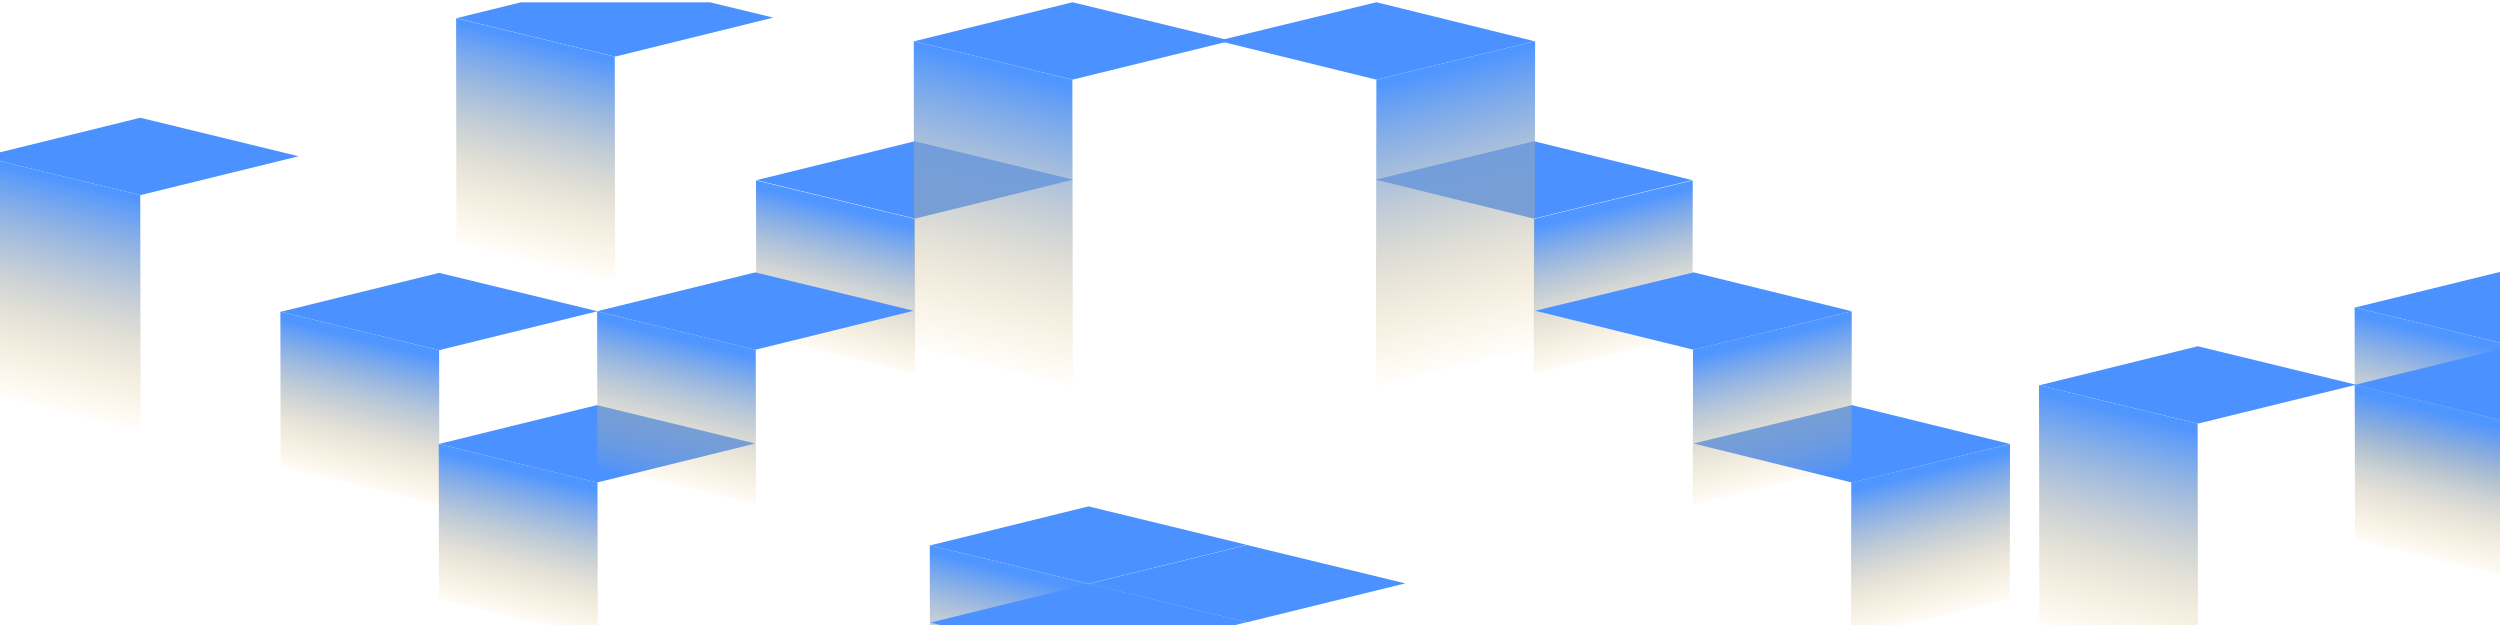
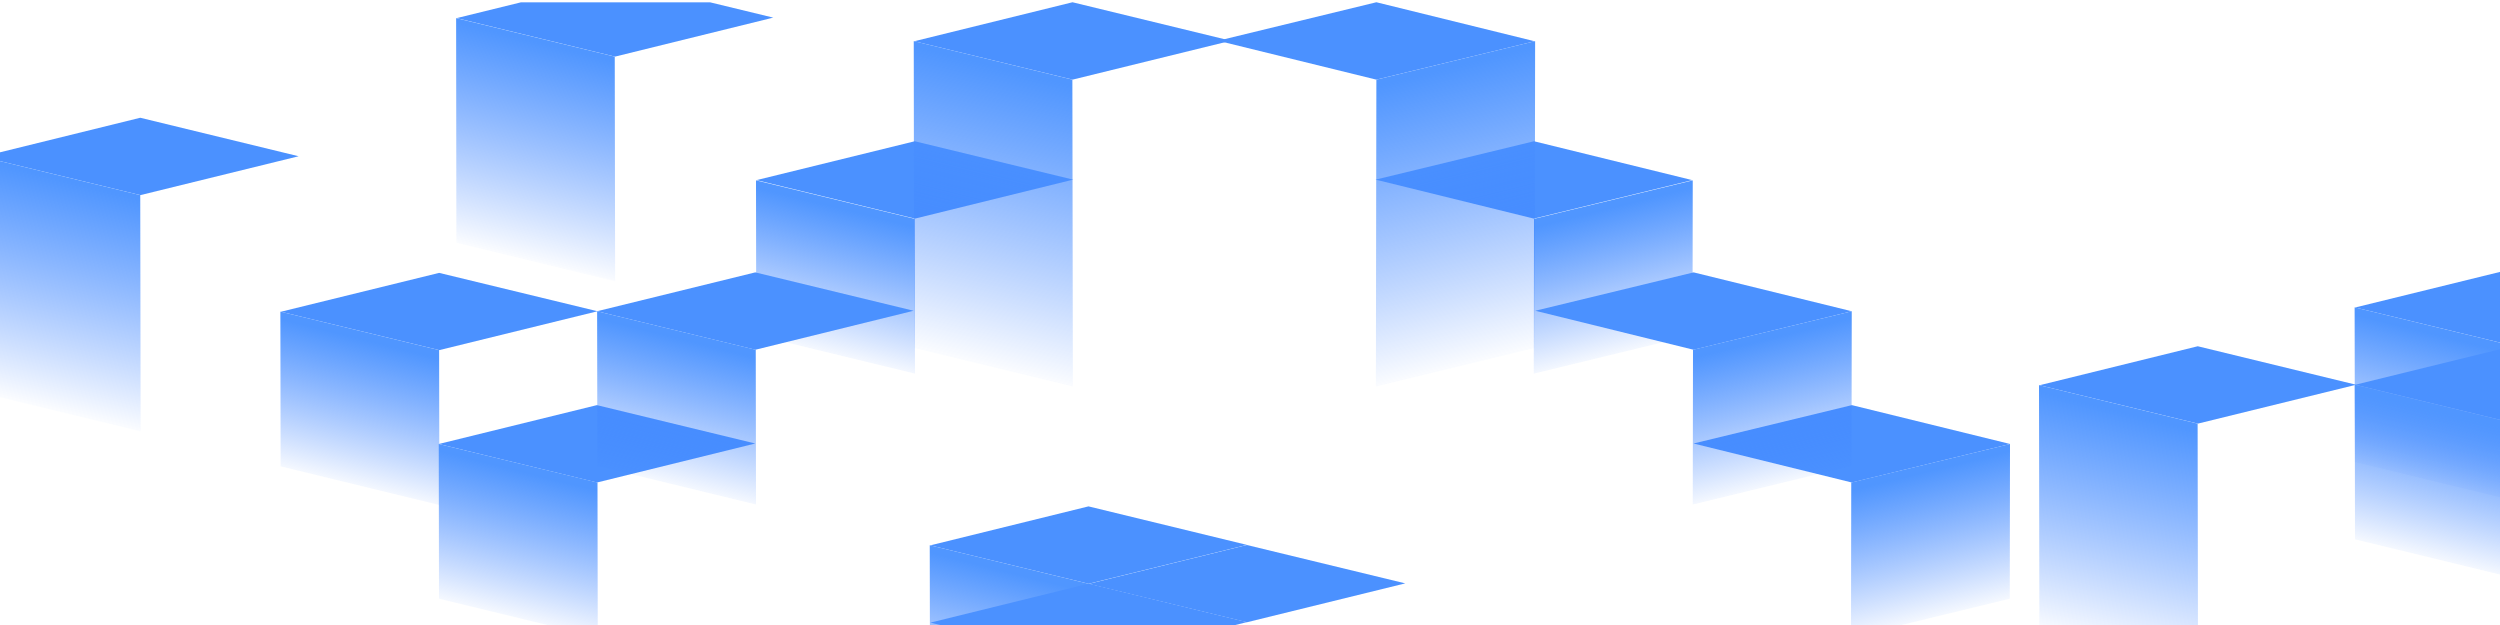
<svg xmlns="http://www.w3.org/2000/svg" xmlns:xlink="http://www.w3.org/1999/xlink" x="0px" y="0px" viewBox="0 0 2000 500" style="enable-background:new 0 0 2000 500;" xml:space="preserve">
  <style type="text/css">
	.abstract-shapes-15-0{clip-path:url(#abstractShapes15ID);fill:#4b91ff;}
	.abstract-shapes-15-1{clip-path:url(#abstractShapes15ID);fill:url(#abstractShapes15ID3);}
	.abstract-shapes-15-2{clip-path:url(#abstractShapes15ID);fill:url(#abstractShapes15ID4);}
	.abstract-shapes-15-3{clip-path:url(#abstractShapes15ID);fill:url(#abstractShapes15ID5);}
	.abstract-shapes-15-4{clip-path:url(#abstractShapes15ID);fill:url(#abstractShapes15ID6);}
	.abstract-shapes-15-5{clip-path:url(#abstractShapes15ID);fill:url(#abstractShapes15ID7);}
	.abstract-shapes-15-6{clip-path:url(#abstractShapes15ID);fill:url(#abstractShapes15ID8);}
	.abstract-shapes-15-7{clip-path:url(#abstractShapes15ID);fill:url(#abstractShapes15ID9);}
	.abstract-shapes-15-8{clip-path:url(#abstractShapes15ID);fill:url(#abstractShapes15ID10);}
	.abstract-shapes-15-9{clip-path:url(#abstractShapes15ID);fill:url(#abstractShapes15ID11);}
	.abstract-shapes-15-10{clip-path:url(#abstractShapes15ID);fill:url(#abstractShapes15ID12);}
	.abstract-shapes-15-11{clip-path:url(#abstractShapes15ID);fill:url(#abstractShapes15ID13);}
	.abstract-shapes-15-12{clip-path:url(#abstractShapes15ID);fill:url(#abstractShapes15ID14);}
	.abstract-shapes-15-13{clip-path:url(#abstractShapes15ID);fill:url(#abstractShapes15ID15);}
	.abstract-shapes-15-14{clip-path:url(#abstractShapes15ID);fill:url(#abstractShapes15ID16);}
	.abstract-shapes-15-15{clip-path:url(#abstractShapes15ID);fill:url(#abstractShapes15ID17);}
</style>
  <g>
    <defs>
      <rect id="abstractShapes15ID1" y="1.8" transform="matrix(-1 -4.489621e-11 4.489621e-11 -1 2000 504.4521)" width="2000" height="500.8" />
    </defs>
    <clipPath id="abstractShapes15ID">
      <use xlink:href="#abstractShapes15ID1" style="overflow:visible;" />
    </clipPath>
    <linearGradient id="abstractShapes15ID3" gradientUnits="userSpaceOnUse" x1="5220.988" y1="8378.657" x2="5191.778" y2="8495.817" gradientTransform="matrix(-1 2.364263e-05 -2.364263e-05 -1 5493.074 8770.009)">
-       <stop offset="0" style="stop-color:#f8c259;stop-opacity:0" />
+       <stop offset="0" style="stop-color:#377DFF;stop-opacity:0" />
      <stop offset="1" style="stop-color:#5096ff" />
    </linearGradient>
    <polygon class="abstract-shapes-15-1" points="224.5,373.1 351.5,404 351.3,280.1 224.3,249.3  " />
    <polygon class="abstract-shapes-15-0" points="351.3,218.3 224.7,249.4 351.4,280.1 478,249  " />
    <linearGradient id="abstractShapes15ID4" gradientUnits="userSpaceOnUse" x1="5472.559" y1="8451.684" x2="5443.349" y2="8568.844" gradientTransform="matrix(-1 0 0 -1 6124.845 8737.96)">
-       <stop offset="0" style="stop-color:#f8c259;stop-opacity:0" />
+       <stop offset="0" style="stop-color:#377DFF;stop-opacity:0" />
      <stop offset="1" style="stop-color:#5096ff" />
    </linearGradient>
    <polygon class="abstract-shapes-15-2" points="605,268.1 732,298.9 731.8,175.1 604.8,144.3  " />
    <polygon class="abstract-shapes-15-0" points="731.8,113 605.2,144.1 731.9,174.9 858.5,143.7  " />
    <linearGradient id="abstractShapes15ID5" gradientUnits="userSpaceOnUse" x1="-3932.058" y1="115.26" x2="-3961.268" y2="232.42" gradientTransform="matrix(-1 0 0 -1 -2000.86 503.15)">
-       <stop offset="0" style="stop-color:#f8c259;stop-opacity:0" />
+       <stop offset="0" style="stop-color:#377DFF;stop-opacity:0" />
      <stop offset="1" style="stop-color:#5096ff" />
    </linearGradient>
    <polygon class="abstract-shapes-15-3" points="1883.9,369.7 2010.9,400.5 2010.7,276.7 1883.7,245.9  " />
    <polygon class="abstract-shapes-15-0" points="2010.7,214.9 1884.1,246 2010.8,276.7 2137.4,245.6  " />
    <linearGradient id="abstractShapes15ID6" gradientUnits="userSpaceOnUse" x1="-2765.389" y1="211.305" x2="-2823.206" y2="443.186" gradientTransform="matrix(-1 0 0 -1 -2000.86 503.15)">
-       <stop offset="0" style="stop-color:#f8c259;stop-opacity:0" />
+       <stop offset="0" style="stop-color:#377DFF;stop-opacity:0" />
      <stop offset="1" style="stop-color:#5096ff" />
    </linearGradient>
    <polygon class="abstract-shapes-15-4" points="731.3,278.4 858.3,309.2 857.9,63.7 731,32.9  " />
    <polygon class="abstract-shapes-15-0" points="858,1.8 731.4,33 858.1,63.7 984.7,32.6  " />
    <linearGradient id="abstractShapes15ID7" gradientUnits="userSpaceOnUse" x1="5207.262" y1="8379.484" x2="5178.052" y2="8496.645" gradientTransform="matrix(-1 1.965122e-05 -1.965122e-05 -1 7138.602 8828.858)">
-       <stop offset="0" style="stop-color:#f8c259;stop-opacity:0" />
+       <stop offset="0" style="stop-color:#377DFF;stop-opacity:0" />
      <stop offset="1" style="stop-color:#5096ff" />
    </linearGradient>
    <polygon class="abstract-shapes-15-5" points="1884,431.5 2011,462.3 2010.8,338.5 1883.8,307.7  " />
    <polygon class="abstract-shapes-15-0" points="2010.8,276.7 1884.2,307.8 2010.9,338.5 2137.5,307.4  " />
    <polygon class="abstract-shapes-15-0" points="477.5,324.1 351,355.2 477.6,386 604.2,354.8  " />
    <linearGradient id="abstractShapes15ID8" gradientUnits="userSpaceOnUse" x1="5726.469" y1="8302.607" x2="5697.259" y2="8419.768" gradientTransform="matrix(-1 1.931079e-05 -1.931079e-05 -1 6124.98 8799.442)">
-       <stop offset="0" style="stop-color:#f8c259;stop-opacity:0" />
+       <stop offset="0" style="stop-color:#377DFF;stop-opacity:0" />
      <stop offset="1" style="stop-color:#5096ff" />
    </linearGradient>
    <polygon class="abstract-shapes-15-6" points="351.2,479 478.2,509.8 478,386 351,355.2  " />
    <polygon class="abstract-shapes-15-0" points="1758.2,277 1631.6,308.2 1758.3,338.9 1884.9,307.8  " />
    <linearGradient id="abstractShapes15ID9" gradientUnits="userSpaceOnUse" x1="-3671.345" y1="-15.069" x2="-3717.146" y2="168.633" gradientTransform="matrix(-1 0 0 -1 -2000.86 503.15)">
-       <stop offset="0" style="stop-color:#f8c259;stop-opacity:0" />
+       <stop offset="0" style="stop-color:#377DFF;stop-opacity:0" />
      <stop offset="1" style="stop-color:#5096ff" />
    </linearGradient>
    <polygon class="abstract-shapes-15-7" points="1631.5,502.5 1758.4,533.3 1758.1,338.9 1631.2,308.1  " />
    <polygon class="abstract-shapes-15-0" points="604.2,217.9 477.6,249 604.3,279.8 730.9,248.6  " />
    <linearGradient id="abstractShapes15ID10" gradientUnits="userSpaceOnUse" x1="5346.563" y1="8343.685" x2="5317.353" y2="8460.846" gradientTransform="matrix(-1 1.940399e-05 -1.940399e-05 -1 5871.725 8734.32)">
-       <stop offset="0" style="stop-color:#f8c259;stop-opacity:0" />
+       <stop offset="0" style="stop-color:#377DFF;stop-opacity:0" />
      <stop offset="1" style="stop-color:#5096ff" />
    </linearGradient>
    <polygon class="abstract-shapes-15-8" points="477.9,372.8 604.8,403.6 604.6,279.8 477.7,249  " />
    <linearGradient id="abstractShapes15ID11" gradientUnits="userSpaceOnUse" x1="5207.209" y1="8379.415" x2="5177.999" y2="8496.574" gradientTransform="matrix(-1 4.326975e-05 -4.326975e-05 -1 5998.805 8957.357)">
-       <stop offset="0" style="stop-color:#f8c259;stop-opacity:0" />
+       <stop offset="0" style="stop-color:#377DFF;stop-opacity:0" />
      <stop offset="1" style="stop-color:#5096ff" />
    </linearGradient>
    <polygon class="abstract-shapes-15-9" points="744,560 870.9,590.8 870.8,467 743.8,436.2  " />
    <polygon class="abstract-shapes-15-0" points="870.9,466.9 744.3,498.1 871,528.8 997.6,497.7  " />
    <polygon class="abstract-shapes-15-0" points="870.8,405.1 744.2,436.3 870.9,467 997.5,435.9  " />
    <polygon class="abstract-shapes-15-0" points="997.5,436 870.9,467.1 997.6,497.8 1124.2,466.7  " />
    <polygon class="abstract-shapes-15-0" points="491.9,-16.6 365.3,14.5 492,45.3 618.6,14.1  " />
    <linearGradient id="abstractShapes15ID12" gradientUnits="userSpaceOnUse" x1="-2407.238" y1="294.765" x2="-2449.612" y2="464.693" gradientTransform="matrix(-1 0 0 -1 -2000.86 503.15)">
-       <stop offset="0" style="stop-color:#f8c259;stop-opacity:0" />
+       <stop offset="0" style="stop-color:#377DFF;stop-opacity:0" />
      <stop offset="1" style="stop-color:#5096ff" />
    </linearGradient>
    <polygon class="abstract-shapes-15-10" points="365.1,194.2 492.1,225 491.8,45.3 364.9,14.5  " />
    <polygon class="abstract-shapes-15-0" points="112.2,94.2 -14.4,125.4 112.3,156.1 238.9,125  " />
    <linearGradient id="abstractShapes15ID13" gradientUnits="userSpaceOnUse" x1="-2026.618" y1="175.478" x2="-2071.158" y2="354.118" gradientTransform="matrix(-1 0 0 -1 -2000.86 503.15)">
-       <stop offset="0" style="stop-color:#f8c259;stop-opacity:0" />
+       <stop offset="0" style="stop-color:#377DFF;stop-opacity:0" />
      <stop offset="1" style="stop-color:#5096ff" />
    </linearGradient>
    <polygon class="abstract-shapes-15-11" points="-14.5,314.3 112.5,345.1 112.2,156.1 -14.8,125.3  " />
    <linearGradient id="abstractShapes15ID14" gradientUnits="userSpaceOnUse" x1="5431.603" y1="8451.684" x2="5402.393" y2="8568.844" gradientTransform="matrix(1 0 0 -1 -4124.845 8737.96)">
-       <stop offset="0" style="stop-color:#f8c259;stop-opacity:0" />
+       <stop offset="0" style="stop-color:#377DFF;stop-opacity:0" />
      <stop offset="1" style="stop-color:#5096ff" />
    </linearGradient>
    <polygon class="abstract-shapes-15-12" points="1354.2,144.3 1227.2,175.1 1227,298.9 1354,268.1  " />
    <polygon class="abstract-shapes-15-0" points="1100.5,143.7 1227.1,174.9 1353.8,144.1 1227.2,113  " />
    <linearGradient id="abstractShapes15ID15" gradientUnits="userSpaceOnUse" x1="-2806.345" y1="211.305" x2="-2864.163" y2="443.186" gradientTransform="matrix(1 0 0 -1 4000.86 503.15)">
-       <stop offset="0" style="stop-color:#f8c259;stop-opacity:0" />
+       <stop offset="0" style="stop-color:#377DFF;stop-opacity:0" />
      <stop offset="1" style="stop-color:#5096ff" />
    </linearGradient>
    <polygon class="abstract-shapes-15-13" points="1228.1,32.9 1101.1,63.7 1100.7,309.2 1227.7,278.4  " />
    <polygon class="abstract-shapes-15-0" points="974.4,32.6 1101,63.7 1227.7,33 1101.1,1.8  " />
    <polygon class="abstract-shapes-15-0" points="1354.8,354.8 1481.4,386 1608.1,355.2 1481.5,324.1  " />
    <linearGradient id="abstractShapes15ID16" gradientUnits="userSpaceOnUse" x1="5685.512" y1="8302.606" x2="5656.302" y2="8419.767" gradientTransform="matrix(1 1.931084e-05 1.931084e-05 -1 -4124.98 8799.442)">
-       <stop offset="0" style="stop-color:#f8c259;stop-opacity:0" />
+       <stop offset="0" style="stop-color:#377DFF;stop-opacity:0" />
      <stop offset="1" style="stop-color:#5096ff" />
    </linearGradient>
    <polygon class="abstract-shapes-15-14" points="1608,355.2 1481,386 1480.8,509.8 1607.8,479  " />
    <polygon class="abstract-shapes-15-0" points="1228.2,248.6 1354.8,279.8 1481.4,249 1354.9,217.9  " />
    <linearGradient id="abstractShapes15ID17" gradientUnits="userSpaceOnUse" x1="5305.606" y1="8343.685" x2="5276.396" y2="8460.845" gradientTransform="matrix(1 1.940404e-05 1.940404e-05 -1 -3871.725 8734.32)">
-       <stop offset="0" style="stop-color:#f8c259;stop-opacity:0" />
+       <stop offset="0" style="stop-color:#377DFF;stop-opacity:0" />
      <stop offset="1" style="stop-color:#5096ff" />
    </linearGradient>
    <polygon class="abstract-shapes-15-15" points="1481.4,249 1354.4,279.8 1354.2,403.6 1481.2,372.8  " />
  </g>
</svg>
